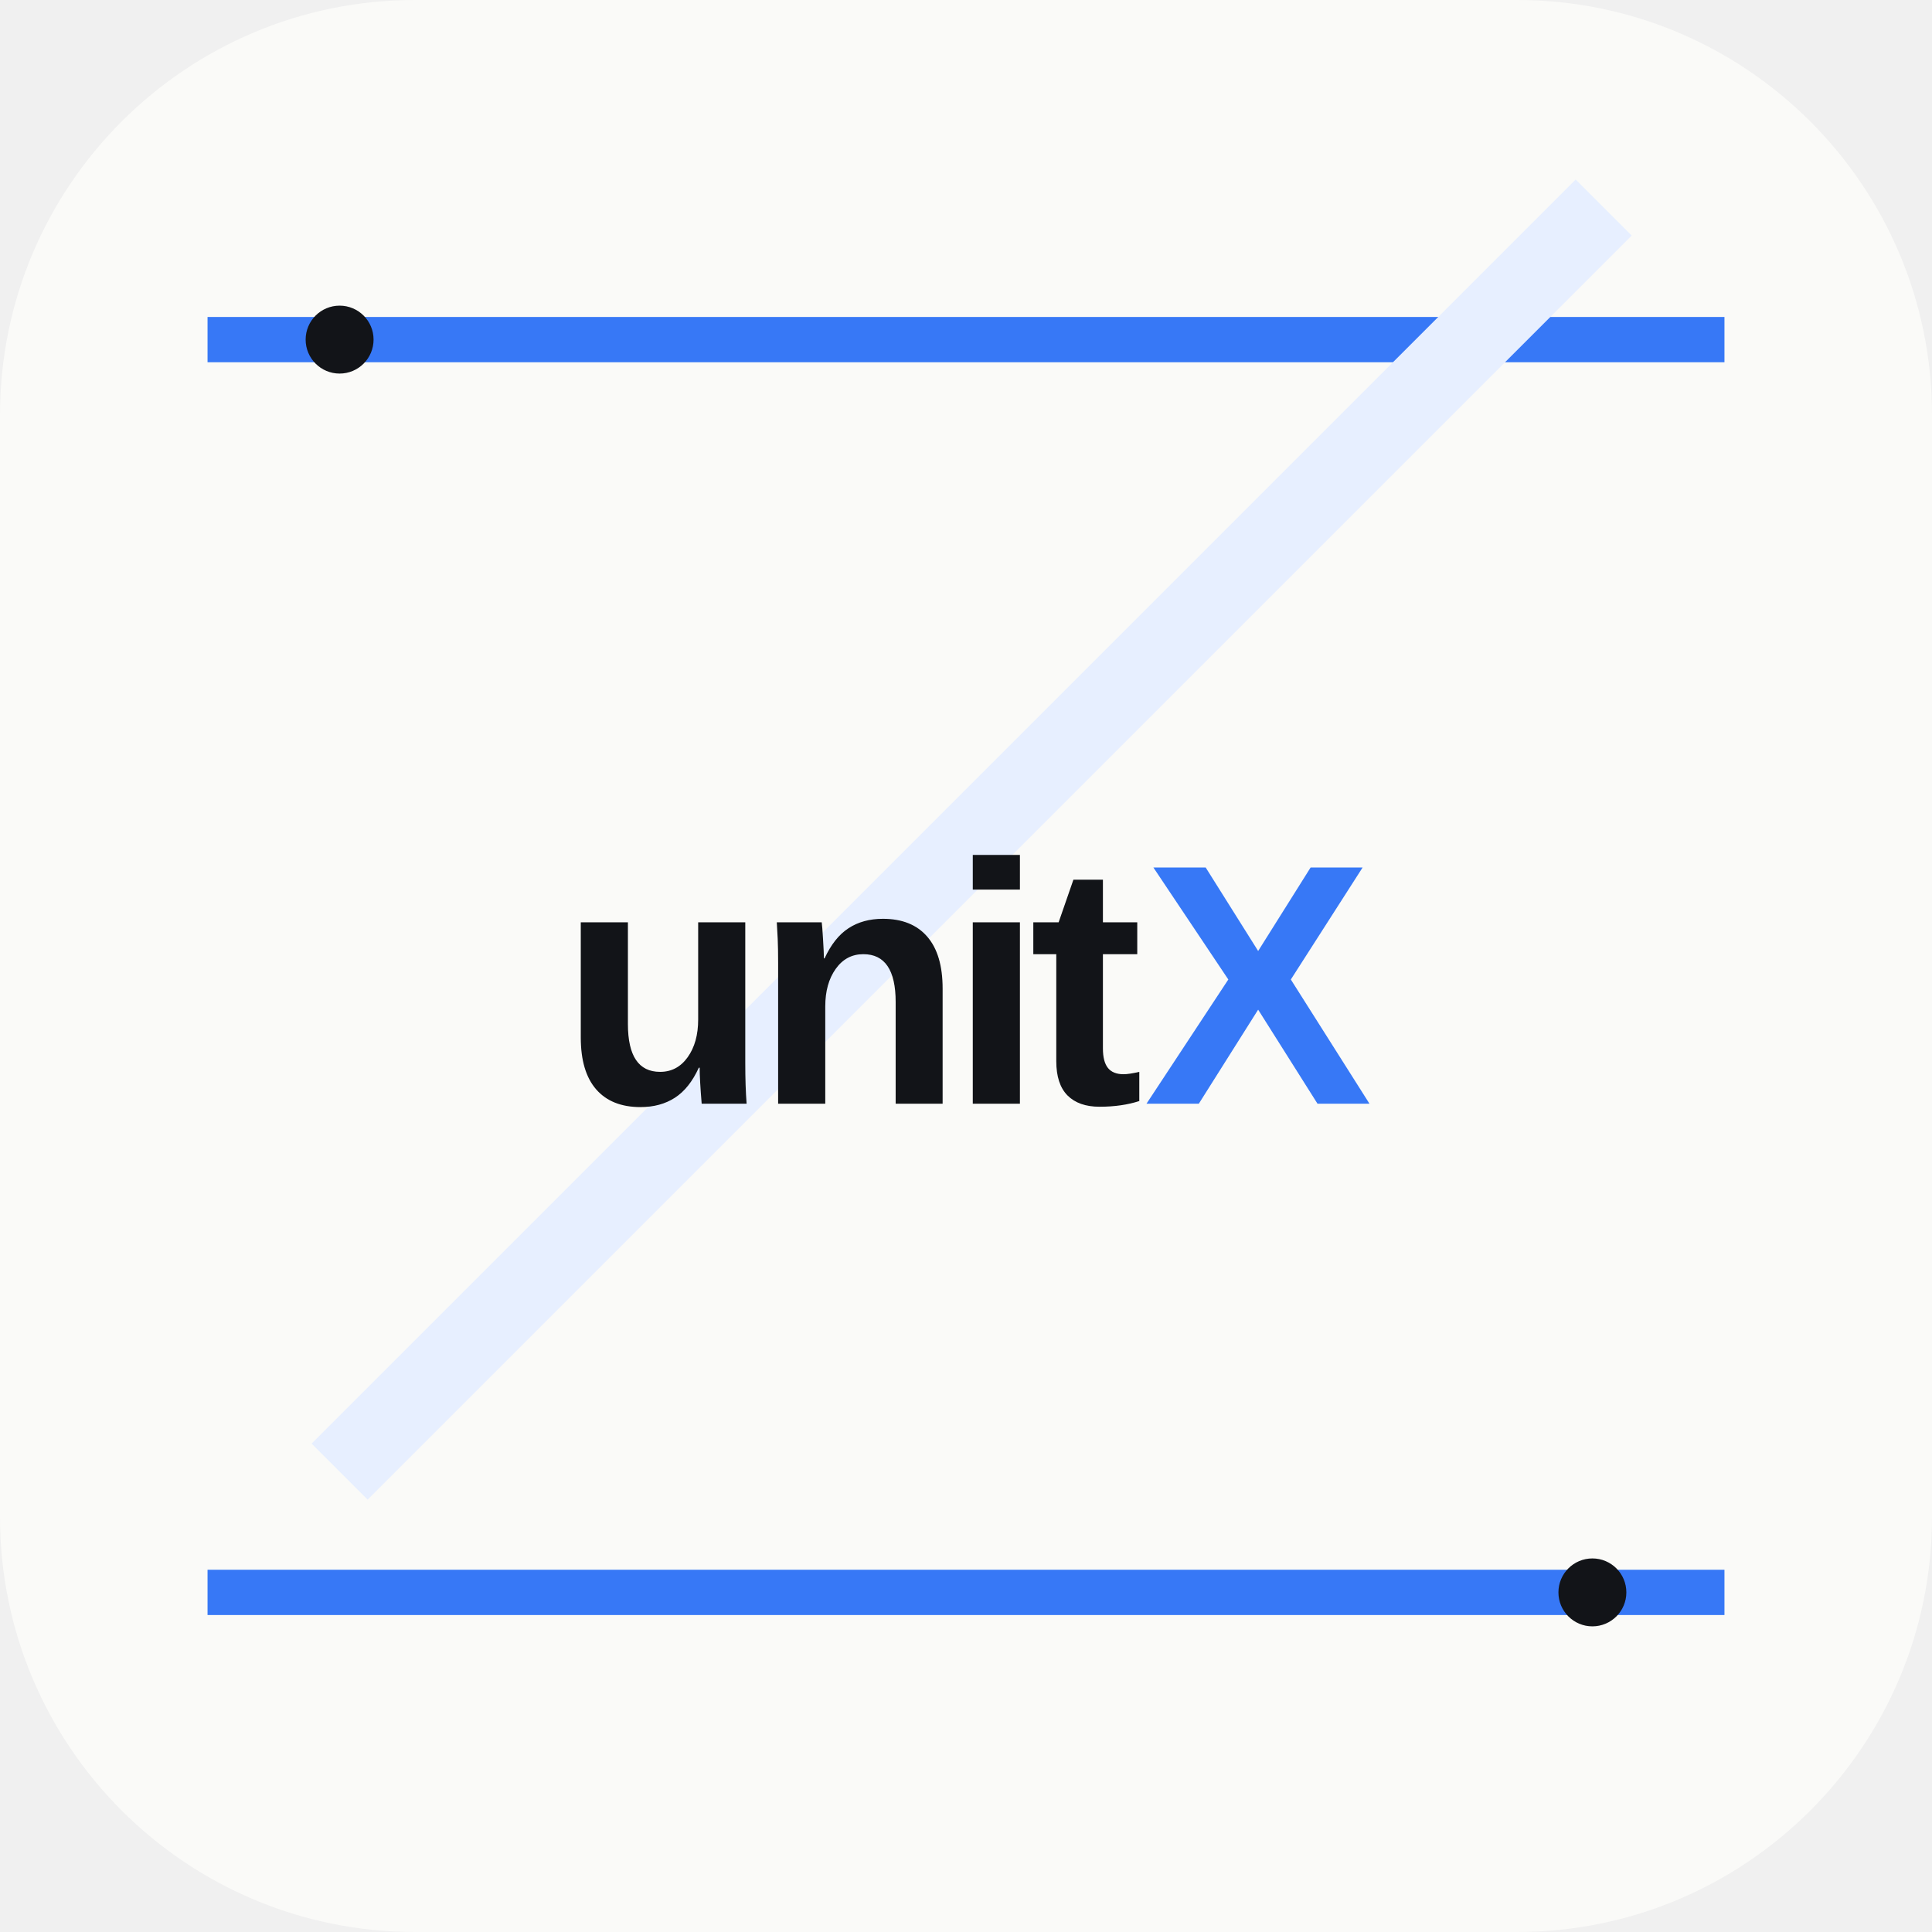
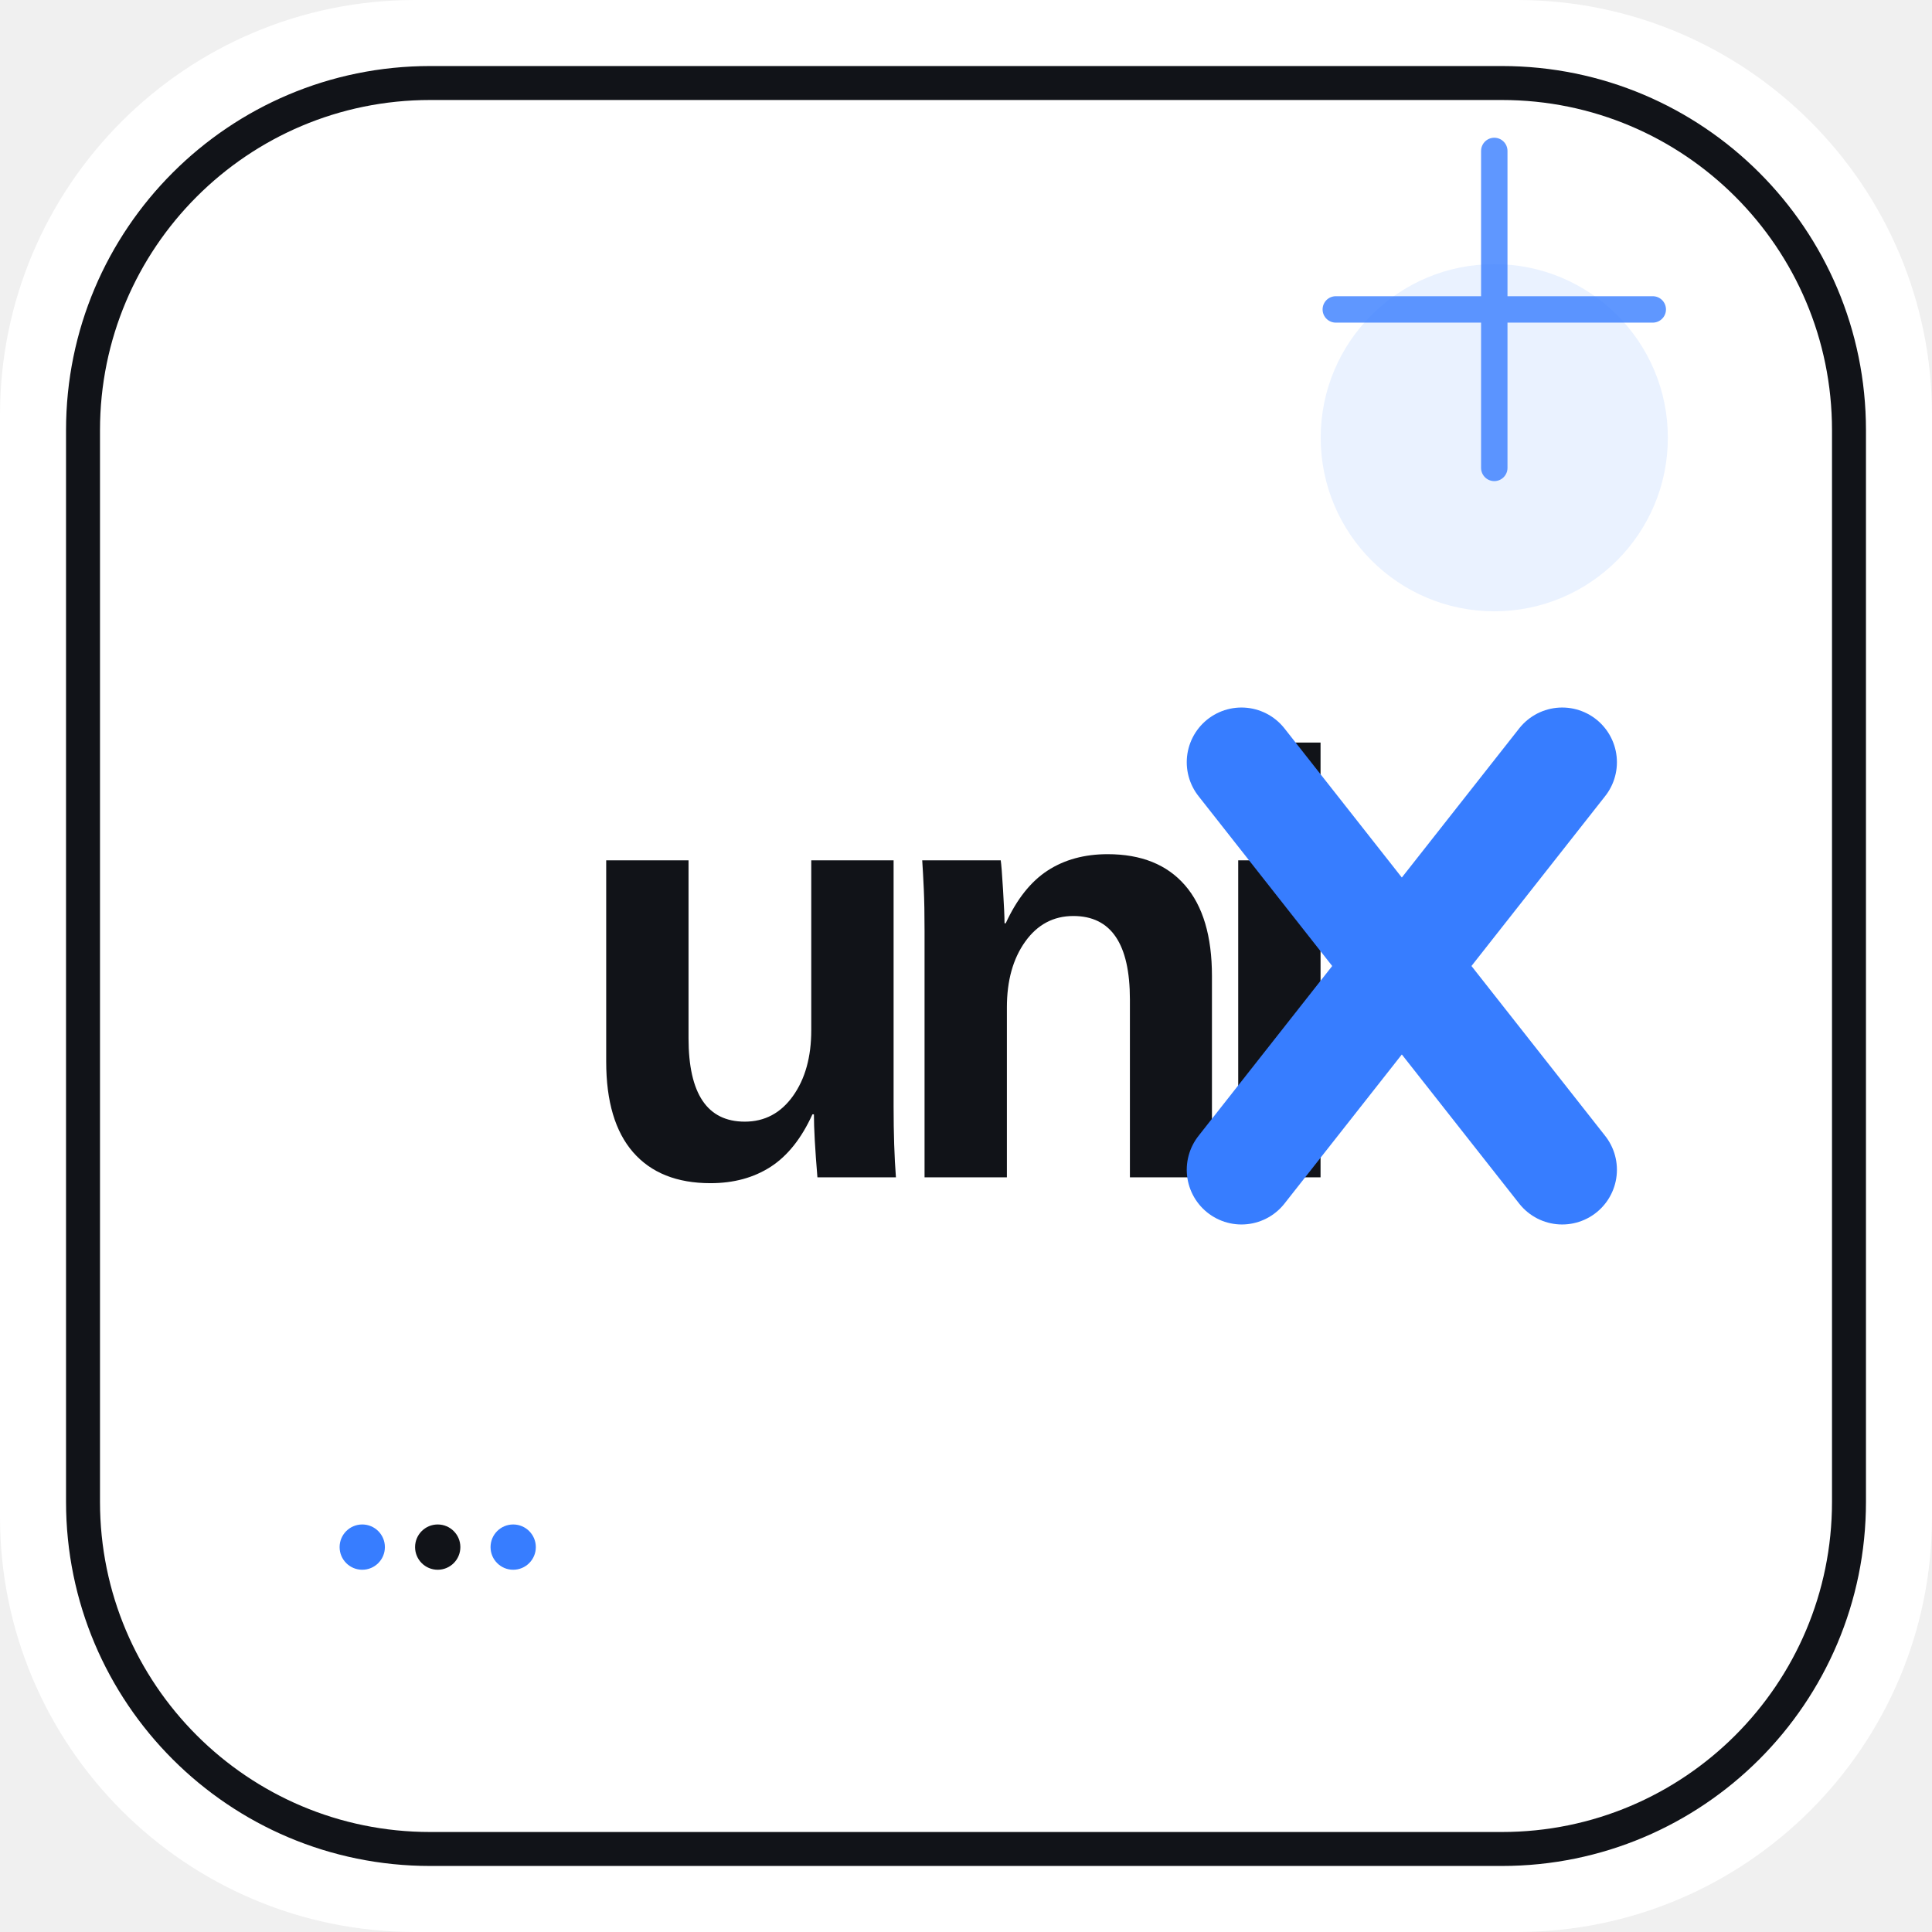
<svg xmlns="http://www.w3.org/2000/svg" width="1024" height="1024" viewBox="0 0 1024 1024">
-   <rect width="1024" height="1024" rx="220" fill="#fafaf8" />
-   <path d="M110 180H914M110 844H914" stroke="#3778f6" stroke-width="24" />
-   <path d="M180 780L850 110" stroke="#e7efff" stroke-width="42" />
-   <text x="512" y="585" text-anchor="middle" font-family="Arial,Helvetica,sans-serif" font-size="182" font-weight="800" letter-spacing="-8" fill="#121418">unit<tspan fill="#3778f6">X</tspan>
-   </text>
-   <circle cx="180" cy="180" r="18" fill="#121418" />
-   <circle cx="844" cy="844" r="18" fill="#121418" />
+   <rect width="1024" height="1024" rx="220" fill="#fff" />
+   <rect x="44" y="44" width="936" height="936" rx="184" fill="none" stroke="#111318" stroke-width="18" />
+   <circle cx="792" cy="232" r="92" fill="#eaf2ff" />
+   <path d="M708 164h168M792 80v168" stroke="#377dff" stroke-width="14" stroke-linecap="round" opacity=".8" />
+   <text x="512" y="624" text-anchor="middle" font-family="Arial,Helvetica,sans-serif" font-size="318" font-weight="800" letter-spacing="-28" fill="#111318">uni</text>
+   <path d="M658 404l170 216M828 404L658 620" stroke="#377dff" stroke-width="58" stroke-linecap="round" />
+   <circle cx="192" cy="820" r="12" fill="#377dff" />
+   <circle cx="232" cy="820" r="12" fill="#111318" />
+   <circle cx="272" cy="820" r="12" fill="#377dff" />
</svg>
